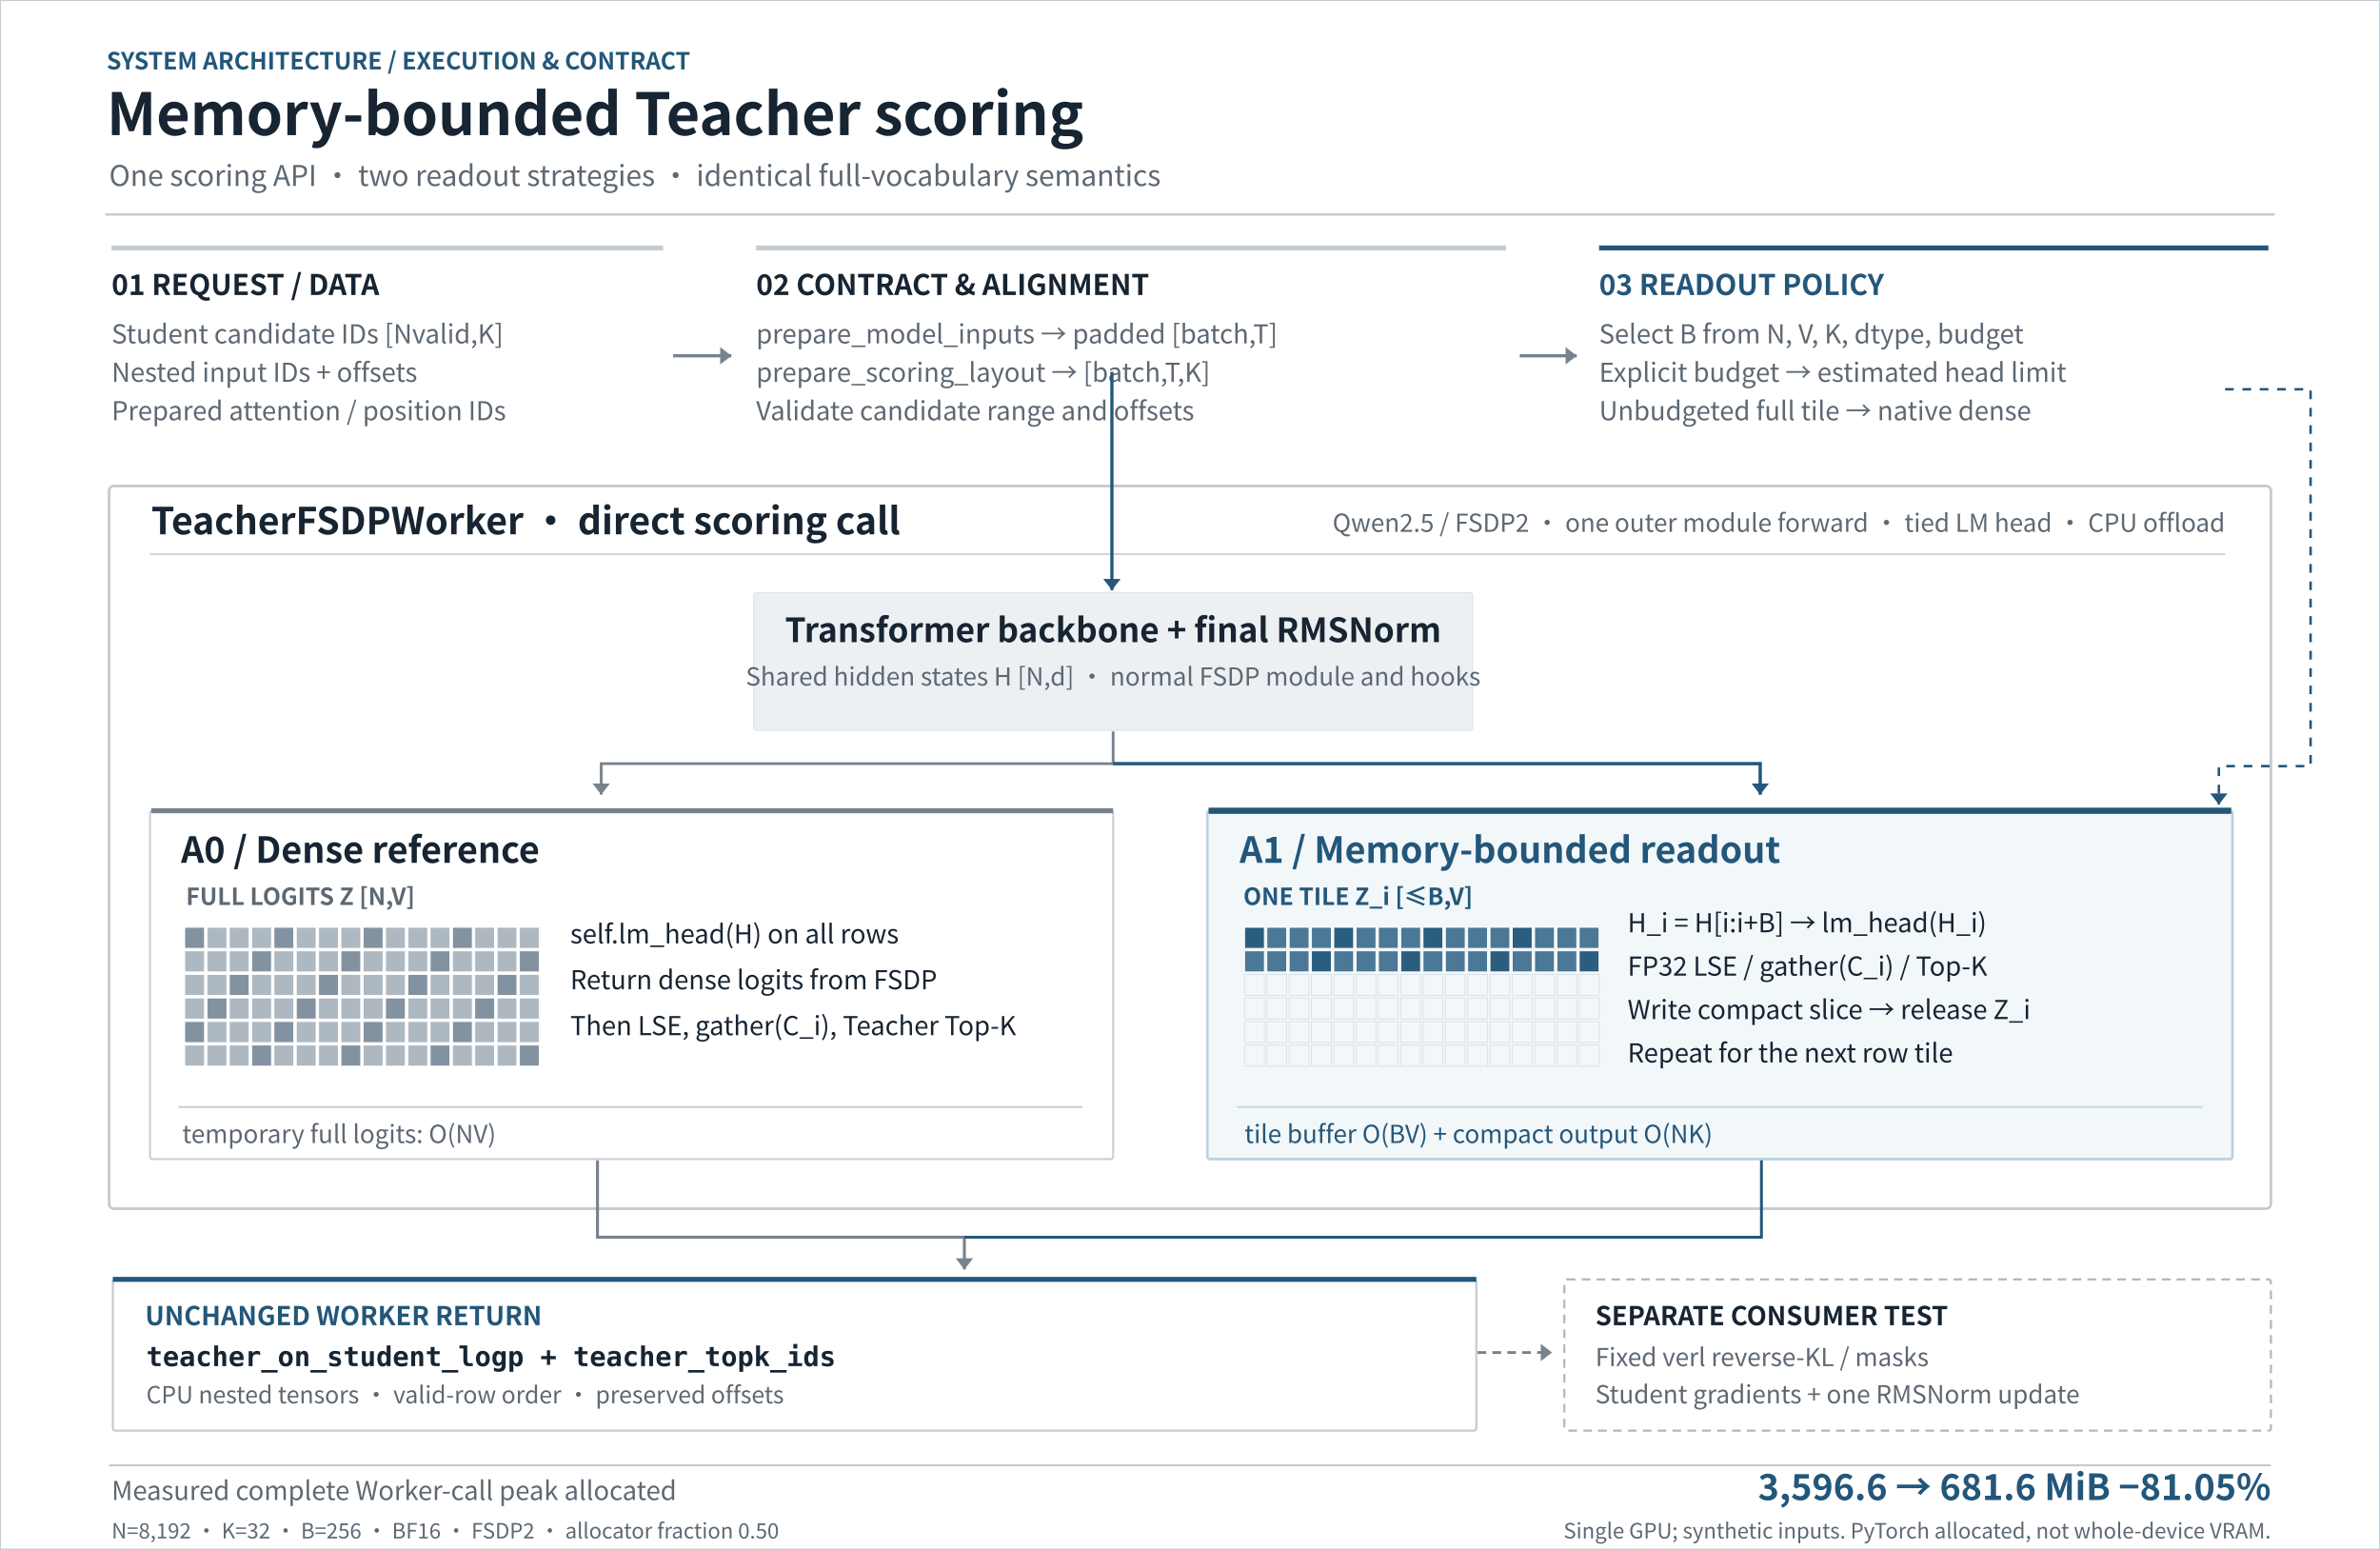
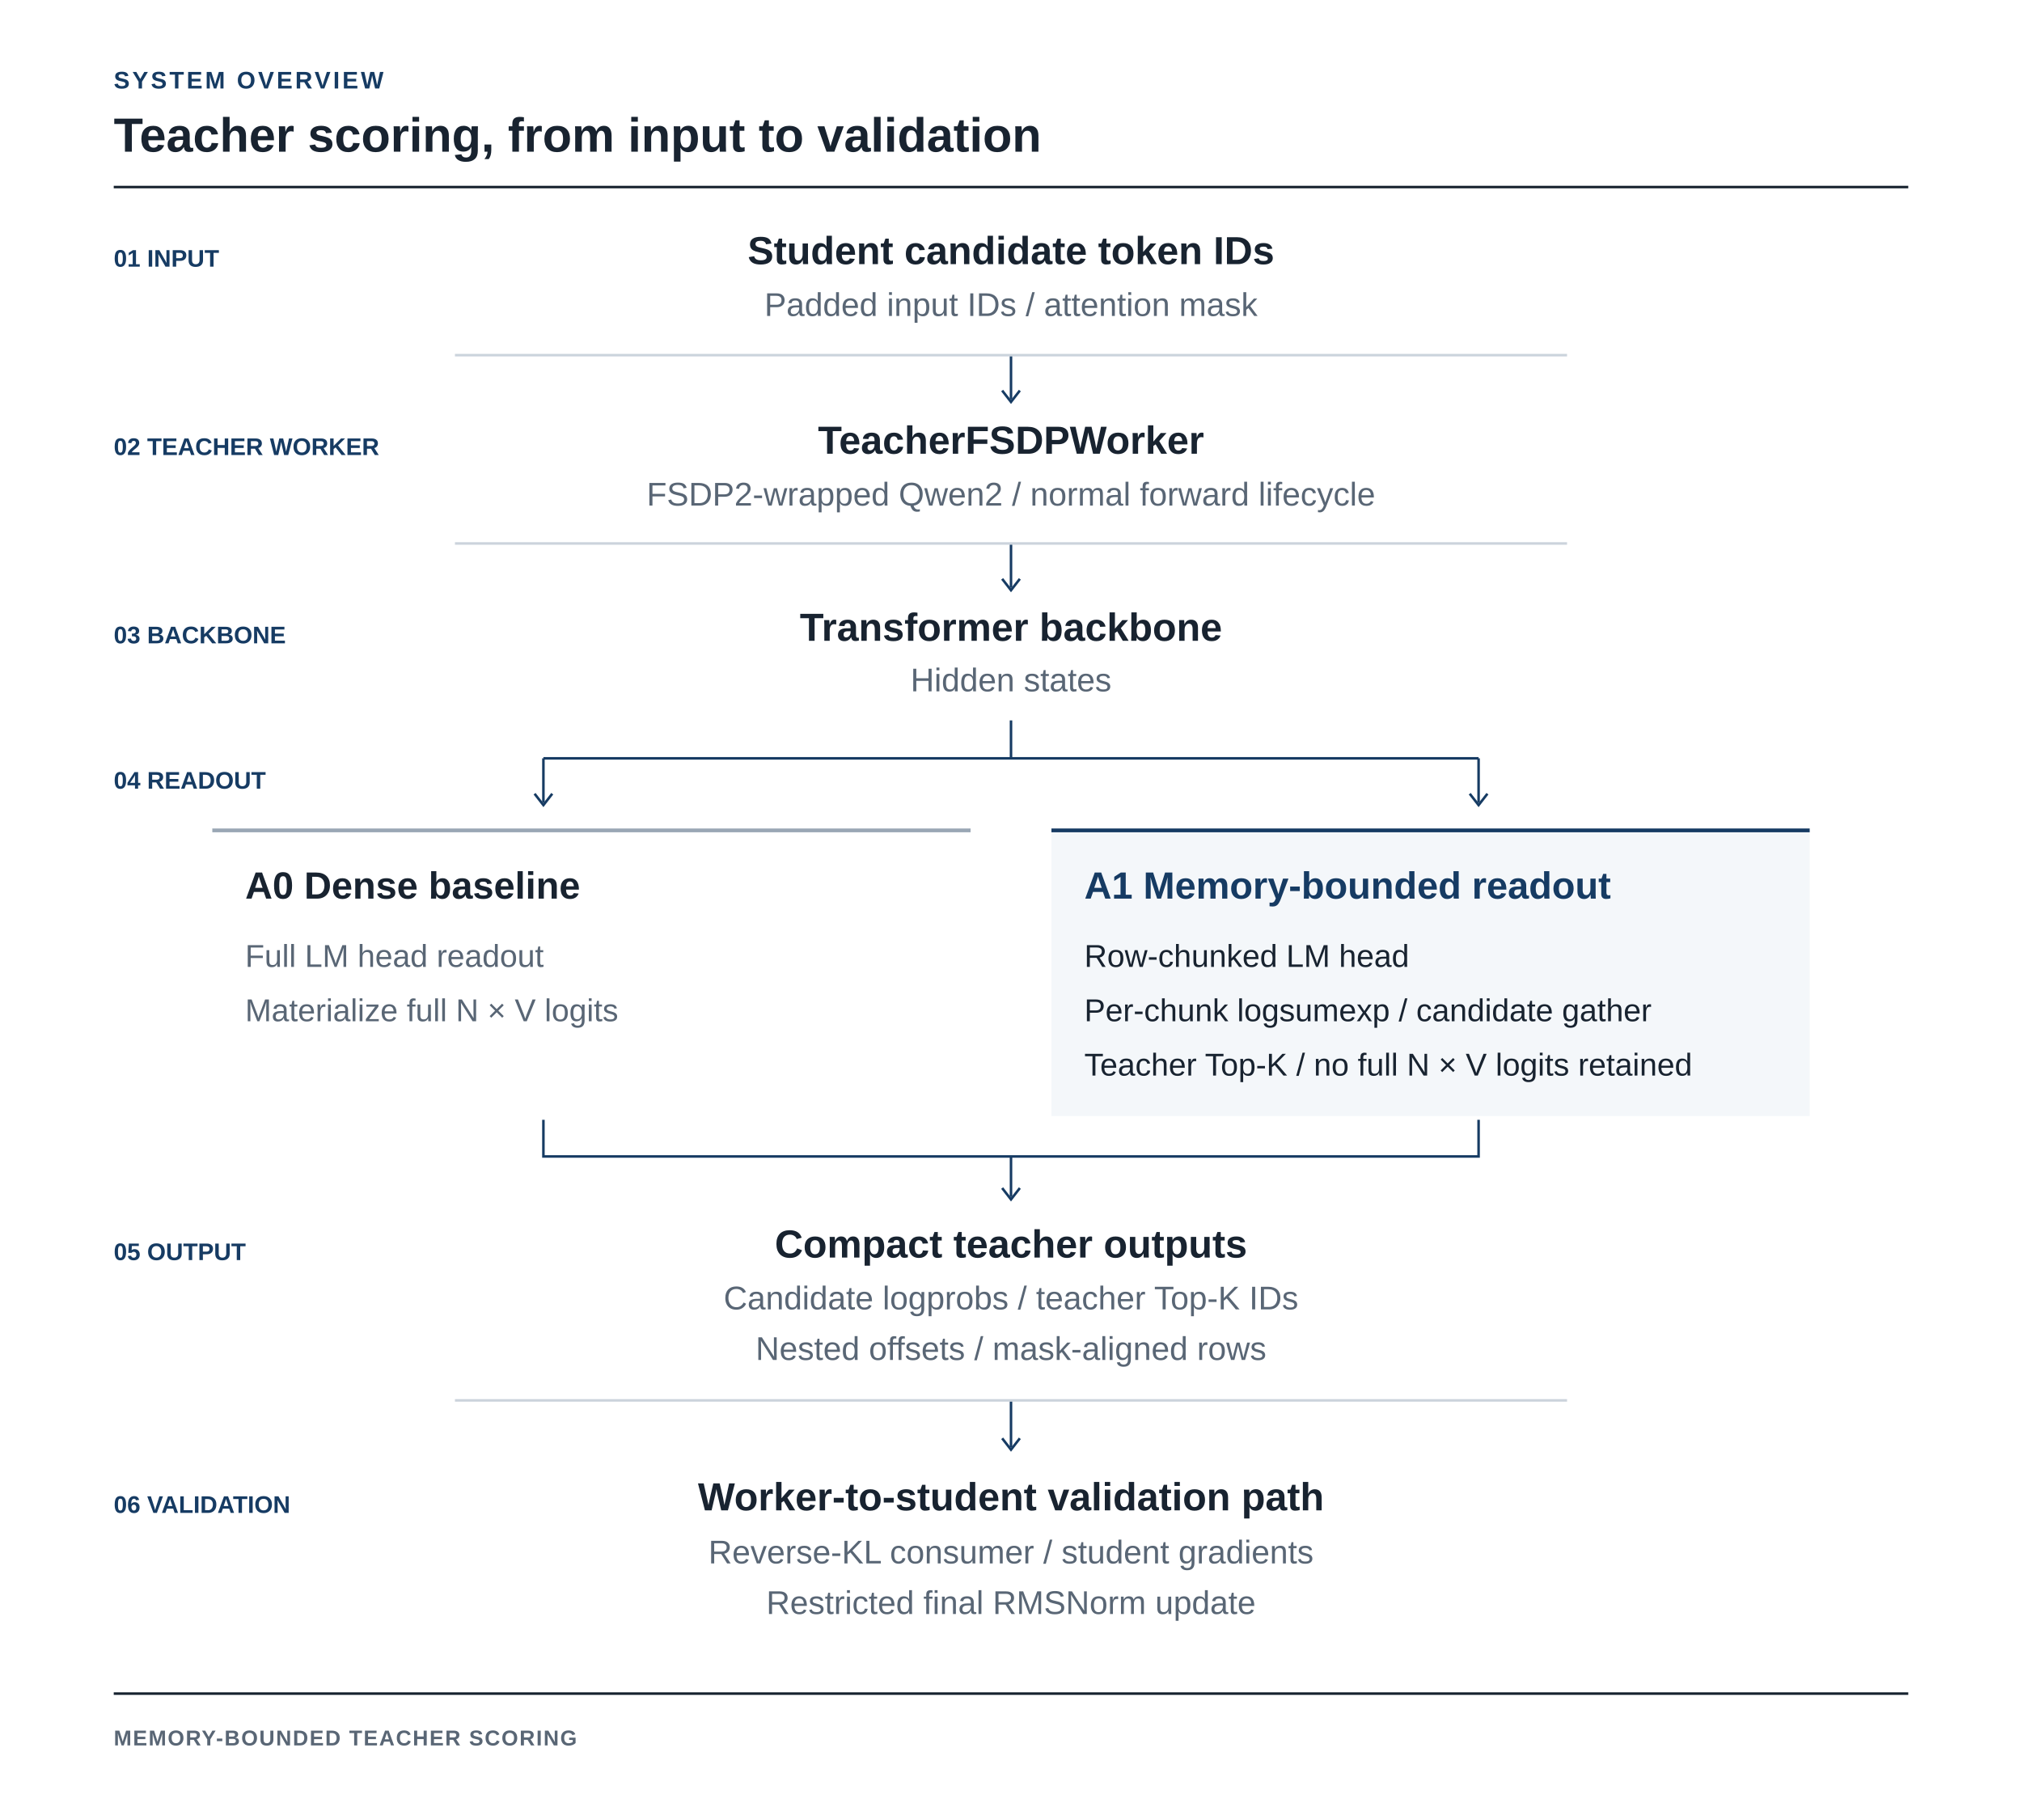
- <svg xmlns="http://www.w3.org/2000/svg" width="1920" height="1250" viewBox="0 0 1920 1250" role="img" aria-label="Memory-bounded Teacher scoring">
-   <rect x="0" y="0" width="1920" height="1250" fill="#ffffff" stroke="#c4cbd1" stroke-width="1.6" rx="0" />
-   <text x="86" y="56" fill="#23577a" font-family="Noto Sans CJK SC, Noto Sans, Arial, sans-serif" font-size="19" font-weight="600" text-anchor="start">SYSTEM ARCHITECTURE / EXECUTION &amp; CONTRACT</text>
-   <text x="86" y="109" fill="#172432" font-family="Noto Sans CJK SC, Noto Sans, Arial, sans-serif" font-size="47" font-weight="600" text-anchor="start">Memory-bounded Teacher scoring</text>
-   <text x="88" y="150" fill="#5d6873" font-family="Noto Sans CJK SC, Noto Sans, Arial, sans-serif" font-size="23" font-weight="400" text-anchor="start">One scoring API · two readout strategies · identical full-vocabulary semantics</text>
-   <line x1="85" y1="173" x2="1835" y2="173" stroke="#c4cbd1" stroke-width="1.9" />
-   <line x1="90" y1="200" x2="535" y2="200" stroke="#c4cbd1" stroke-width="4" />
-   <text x="90" y="238" fill="#172432" font-family="Noto Sans CJK SC, Noto Sans, Arial, sans-serif" font-size="23" font-weight="600" text-anchor="start">01  REQUEST / DATA</text>
-   <text x="90" y="277" fill="#5d6873" font-family="Noto Sans CJK SC, Noto Sans, Arial, sans-serif" font-size="21" font-weight="400" text-anchor="start">Student candidate IDs [Nvalid,K]</text>
-   <text x="90" y="308" fill="#5d6873" font-family="Noto Sans CJK SC, Noto Sans, Arial, sans-serif" font-size="21" font-weight="400" text-anchor="start">Nested input IDs + offsets</text>
-   <text x="90" y="339" fill="#5d6873" font-family="Noto Sans CJK SC, Noto Sans, Arial, sans-serif" font-size="21" font-weight="400" text-anchor="start">Prepared attention / position IDs</text>
-   <line x1="610" y1="200" x2="1215" y2="200" stroke="#c4cbd1" stroke-width="4" />
-   <text x="610" y="238" fill="#172432" font-family="Noto Sans CJK SC, Noto Sans, Arial, sans-serif" font-size="23" font-weight="600" text-anchor="start">02  CONTRACT &amp; ALIGNMENT</text>
-   <text x="610" y="277" fill="#5d6873" font-family="Noto Sans CJK SC, Noto Sans, Arial, sans-serif" font-size="21" font-weight="400" text-anchor="start">prepare_model_inputs → padded [batch,T]</text>
-   <text x="610" y="308" fill="#5d6873" font-family="Noto Sans CJK SC, Noto Sans, Arial, sans-serif" font-size="21" font-weight="400" text-anchor="start">prepare_scoring_layout → [batch,T,K]</text>
-   <text x="610" y="339" fill="#5d6873" font-family="Noto Sans CJK SC, Noto Sans, Arial, sans-serif" font-size="21" font-weight="400" text-anchor="start">Validate candidate range and offsets</text>
-   <line x1="1290" y1="200" x2="1830" y2="200" stroke="#23577a" stroke-width="4" />
-   <text x="1290" y="238" fill="#23577a" font-family="Noto Sans CJK SC, Noto Sans, Arial, sans-serif" font-size="23" font-weight="600" text-anchor="start">03  READOUT POLICY</text>
-   <text x="1290" y="277" fill="#5d6873" font-family="Noto Sans CJK SC, Noto Sans, Arial, sans-serif" font-size="21" font-weight="400" text-anchor="start">Select B from N, V, K, dtype, budget</text>
-   <text x="1290" y="308" fill="#5d6873" font-family="Noto Sans CJK SC, Noto Sans, Arial, sans-serif" font-size="21" font-weight="400" text-anchor="start">Explicit budget → estimated head limit</text>
-   <text x="1290" y="339" fill="#5d6873" font-family="Noto Sans CJK SC, Noto Sans, Arial, sans-serif" font-size="21" font-weight="400" text-anchor="start">Unbudgeted full tile → native dense</text>
-   <polyline points="543,287 590,287" fill="none" stroke="#77828d" stroke-width="2.6" />
-   <polygon points="590,287 581,280 581,294" fill="#77828d" />
-   <polyline points="1226,287 1272,287" fill="none" stroke="#77828d" stroke-width="2.6" />
-   <polygon points="1272,287 1263,280 1263,294" fill="#77828d" />
-   <rect x="88" y="392" width="1744" height="583" fill="#ffffff" stroke="#c4cbd1" stroke-width="2.2" rx="4" />
-   <text x="122" y="431" fill="#172432" font-family="Noto Sans CJK SC, Noto Sans, Arial, sans-serif" font-size="30" font-weight="600" text-anchor="start">TeacherFSDPWorker · direct scoring call</text>
-   <text x="1795" y="429" fill="#5d6873" font-family="Noto Sans CJK SC, Noto Sans, Arial, sans-serif" font-size="20" font-weight="400" text-anchor="end">Qwen2.5 / FSDP2 · one outer module forward · tied LM head · CPU offload</text>
-   <line x1="121" y1="447" x2="1795" y2="447" stroke="#c4cbd1" stroke-width="1.3" />
-   <polyline points="897,300 897,476" fill="none" stroke="#23577a" stroke-width="2.6" />
-   <polygon points="897,476 890,467 904,467" fill="#23577a" />
-   <rect x="608" y="478" width="580" height="111" fill="#ecf0f3" stroke="#e0e5e9" stroke-width="1" rx="2" />
-   <text x="898" y="518" fill="#172432" font-family="Noto Sans CJK SC, Noto Sans, Arial, sans-serif" font-size="27" font-weight="600" text-anchor="middle">Transformer backbone + final RMSNorm</text>
-   <text x="898" y="553" fill="#5d6873" font-family="Noto Sans CJK SC, Noto Sans, Arial, sans-serif" font-size="20" font-weight="400" text-anchor="middle">Shared hidden states H [N,d] · normal FSDP module and hooks</text>
-   <polyline points="898,590 898,616 485,616 485,641" fill="none" stroke="#77828d" stroke-width="2.2" />
-   <polygon points="485,641 478,632 492,632" fill="#77828d" />
-   <polyline points="898,616 1420,616 1420,641" fill="none" stroke="#23577a" stroke-width="2.7" />
-   <polygon points="1420,641 1413,632 1427,632" fill="#23577a" />
-   <polyline points="1795,314 1864,314 1864,618 1790,618 1790,649" fill="none" stroke="#23577a" stroke-width="2" stroke-dasharray="7 7" />
-   <polygon points="1790,649 1783,640 1797,640" fill="#23577a" />
-   <rect x="121" y="654" width="777" height="281" fill="#ffffff" stroke="#c9d0d6" stroke-width="1.7" rx="2" />
-   <rect x="974" y="654" width="827" height="281" fill="#f2f7fa" stroke="#bed1de" stroke-width="2.1" rx="2" />
-   <line x1="122" y1="654" x2="898" y2="654" stroke="#77828d" stroke-width="4" />
-   <line x1="975" y1="654" x2="1800" y2="654" stroke="#23577a" stroke-width="5" />
-   <text x="146" y="696" fill="#172432" font-family="Noto Sans CJK SC, Noto Sans, Arial, sans-serif" font-size="29" font-weight="600" text-anchor="start">A0 / Dense reference</text>
-   <text x="1000" y="696" fill="#23577a" font-family="Noto Sans CJK SC, Noto Sans, Arial, sans-serif" font-size="29" font-weight="600" text-anchor="start">A1 / Memory-bounded readout</text>
-   <text x="150" y="730" fill="#5d6873" font-family="Noto Sans CJK SC, Noto Sans, Arial, sans-serif" font-size="19" font-weight="600" text-anchor="start">FULL LOGITS Z [N,V]</text>
-   <text x="1003" y="730" fill="#23577a" font-family="Noto Sans CJK SC, Noto Sans, Arial, sans-serif" font-size="19" font-weight="600" text-anchor="start">ONE TILE Z_i [≤B,V]</text>
-   <rect x="149" y="748" width="16" height="17" fill="#8392a0" stroke="#ffffff" stroke-width="0.7" rx="0" />
-   <rect x="167" y="748" width="16" height="17" fill="#aeb8c1" stroke="#ffffff" stroke-width="0.7" rx="0" />
-   <rect x="185" y="748" width="16" height="17" fill="#aeb8c1" stroke="#ffffff" stroke-width="0.7" rx="0" />
-   <rect x="203" y="748" width="16" height="17" fill="#aeb8c1" stroke="#ffffff" stroke-width="0.7" rx="0" />
-   <rect x="221" y="748" width="16" height="17" fill="#8392a0" stroke="#ffffff" stroke-width="0.7" rx="0" />
-   <rect x="239" y="748" width="16" height="17" fill="#aeb8c1" stroke="#ffffff" stroke-width="0.7" rx="0" />
-   <rect x="257" y="748" width="16" height="17" fill="#aeb8c1" stroke="#ffffff" stroke-width="0.7" rx="0" />
-   <rect x="275" y="748" width="16" height="17" fill="#aeb8c1" stroke="#ffffff" stroke-width="0.7" rx="0" />
-   <rect x="293" y="748" width="16" height="17" fill="#8392a0" stroke="#ffffff" stroke-width="0.7" rx="0" />
-   <rect x="311" y="748" width="16" height="17" fill="#aeb8c1" stroke="#ffffff" stroke-width="0.7" rx="0" />
-   <rect x="329" y="748" width="16" height="17" fill="#aeb8c1" stroke="#ffffff" stroke-width="0.7" rx="0" />
-   <rect x="347" y="748" width="16" height="17" fill="#aeb8c1" stroke="#ffffff" stroke-width="0.7" rx="0" />
-   <rect x="365" y="748" width="16" height="17" fill="#8392a0" stroke="#ffffff" stroke-width="0.7" rx="0" />
-   <rect x="383" y="748" width="16" height="17" fill="#aeb8c1" stroke="#ffffff" stroke-width="0.7" rx="0" />
-   <rect x="401" y="748" width="16" height="17" fill="#aeb8c1" stroke="#ffffff" stroke-width="0.7" rx="0" />
-   <rect x="419" y="748" width="16" height="17" fill="#aeb8c1" stroke="#ffffff" stroke-width="0.7" rx="0" />
-   <rect x="149" y="767" width="16" height="17" fill="#aeb8c1" stroke="#ffffff" stroke-width="0.7" rx="0" />
-   <rect x="167" y="767" width="16" height="17" fill="#aeb8c1" stroke="#ffffff" stroke-width="0.7" rx="0" />
-   <rect x="185" y="767" width="16" height="17" fill="#aeb8c1" stroke="#ffffff" stroke-width="0.7" rx="0" />
-   <rect x="203" y="767" width="16" height="17" fill="#8392a0" stroke="#ffffff" stroke-width="0.7" rx="0" />
-   <rect x="221" y="767" width="16" height="17" fill="#aeb8c1" stroke="#ffffff" stroke-width="0.7" rx="0" />
-   <rect x="239" y="767" width="16" height="17" fill="#aeb8c1" stroke="#ffffff" stroke-width="0.7" rx="0" />
-   <rect x="257" y="767" width="16" height="17" fill="#aeb8c1" stroke="#ffffff" stroke-width="0.7" rx="0" />
-   <rect x="275" y="767" width="16" height="17" fill="#8392a0" stroke="#ffffff" stroke-width="0.7" rx="0" />
-   <rect x="293" y="767" width="16" height="17" fill="#aeb8c1" stroke="#ffffff" stroke-width="0.7" rx="0" />
-   <rect x="311" y="767" width="16" height="17" fill="#aeb8c1" stroke="#ffffff" stroke-width="0.7" rx="0" />
-   <rect x="329" y="767" width="16" height="17" fill="#aeb8c1" stroke="#ffffff" stroke-width="0.7" rx="0" />
-   <rect x="347" y="767" width="16" height="17" fill="#8392a0" stroke="#ffffff" stroke-width="0.7" rx="0" />
-   <rect x="365" y="767" width="16" height="17" fill="#aeb8c1" stroke="#ffffff" stroke-width="0.7" rx="0" />
-   <rect x="383" y="767" width="16" height="17" fill="#aeb8c1" stroke="#ffffff" stroke-width="0.7" rx="0" />
-   <rect x="401" y="767" width="16" height="17" fill="#aeb8c1" stroke="#ffffff" stroke-width="0.7" rx="0" />
-   <rect x="419" y="767" width="16" height="17" fill="#8392a0" stroke="#ffffff" stroke-width="0.7" rx="0" />
-   <rect x="149" y="786" width="16" height="17" fill="#aeb8c1" stroke="#ffffff" stroke-width="0.7" rx="0" />
-   <rect x="167" y="786" width="16" height="17" fill="#aeb8c1" stroke="#ffffff" stroke-width="0.7" rx="0" />
-   <rect x="185" y="786" width="16" height="17" fill="#8392a0" stroke="#ffffff" stroke-width="0.7" rx="0" />
-   <rect x="203" y="786" width="16" height="17" fill="#aeb8c1" stroke="#ffffff" stroke-width="0.7" rx="0" />
-   <rect x="221" y="786" width="16" height="17" fill="#aeb8c1" stroke="#ffffff" stroke-width="0.7" rx="0" />
-   <rect x="239" y="786" width="16" height="17" fill="#aeb8c1" stroke="#ffffff" stroke-width="0.7" rx="0" />
-   <rect x="257" y="786" width="16" height="17" fill="#8392a0" stroke="#ffffff" stroke-width="0.7" rx="0" />
-   <rect x="275" y="786" width="16" height="17" fill="#aeb8c1" stroke="#ffffff" stroke-width="0.7" rx="0" />
-   <rect x="293" y="786" width="16" height="17" fill="#aeb8c1" stroke="#ffffff" stroke-width="0.7" rx="0" />
-   <rect x="311" y="786" width="16" height="17" fill="#aeb8c1" stroke="#ffffff" stroke-width="0.7" rx="0" />
-   <rect x="329" y="786" width="16" height="17" fill="#8392a0" stroke="#ffffff" stroke-width="0.7" rx="0" />
-   <rect x="347" y="786" width="16" height="17" fill="#aeb8c1" stroke="#ffffff" stroke-width="0.7" rx="0" />
-   <rect x="365" y="786" width="16" height="17" fill="#aeb8c1" stroke="#ffffff" stroke-width="0.7" rx="0" />
-   <rect x="383" y="786" width="16" height="17" fill="#aeb8c1" stroke="#ffffff" stroke-width="0.7" rx="0" />
-   <rect x="401" y="786" width="16" height="17" fill="#8392a0" stroke="#ffffff" stroke-width="0.7" rx="0" />
-   <rect x="419" y="786" width="16" height="17" fill="#aeb8c1" stroke="#ffffff" stroke-width="0.7" rx="0" />
-   <rect x="149" y="805" width="16" height="17" fill="#aeb8c1" stroke="#ffffff" stroke-width="0.7" rx="0" />
-   <rect x="167" y="805" width="16" height="17" fill="#8392a0" stroke="#ffffff" stroke-width="0.7" rx="0" />
-   <rect x="185" y="805" width="16" height="17" fill="#aeb8c1" stroke="#ffffff" stroke-width="0.7" rx="0" />
-   <rect x="203" y="805" width="16" height="17" fill="#aeb8c1" stroke="#ffffff" stroke-width="0.7" rx="0" />
-   <rect x="221" y="805" width="16" height="17" fill="#aeb8c1" stroke="#ffffff" stroke-width="0.7" rx="0" />
-   <rect x="239" y="805" width="16" height="17" fill="#8392a0" stroke="#ffffff" stroke-width="0.7" rx="0" />
-   <rect x="257" y="805" width="16" height="17" fill="#aeb8c1" stroke="#ffffff" stroke-width="0.7" rx="0" />
-   <rect x="275" y="805" width="16" height="17" fill="#aeb8c1" stroke="#ffffff" stroke-width="0.7" rx="0" />
-   <rect x="293" y="805" width="16" height="17" fill="#aeb8c1" stroke="#ffffff" stroke-width="0.7" rx="0" />
-   <rect x="311" y="805" width="16" height="17" fill="#8392a0" stroke="#ffffff" stroke-width="0.7" rx="0" />
-   <rect x="329" y="805" width="16" height="17" fill="#aeb8c1" stroke="#ffffff" stroke-width="0.7" rx="0" />
-   <rect x="347" y="805" width="16" height="17" fill="#aeb8c1" stroke="#ffffff" stroke-width="0.7" rx="0" />
-   <rect x="365" y="805" width="16" height="17" fill="#aeb8c1" stroke="#ffffff" stroke-width="0.7" rx="0" />
-   <rect x="383" y="805" width="16" height="17" fill="#8392a0" stroke="#ffffff" stroke-width="0.7" rx="0" />
-   <rect x="401" y="805" width="16" height="17" fill="#aeb8c1" stroke="#ffffff" stroke-width="0.7" rx="0" />
-   <rect x="419" y="805" width="16" height="17" fill="#aeb8c1" stroke="#ffffff" stroke-width="0.7" rx="0" />
-   <rect x="149" y="824" width="16" height="17" fill="#8392a0" stroke="#ffffff" stroke-width="0.7" rx="0" />
-   <rect x="167" y="824" width="16" height="17" fill="#aeb8c1" stroke="#ffffff" stroke-width="0.7" rx="0" />
-   <rect x="185" y="824" width="16" height="17" fill="#aeb8c1" stroke="#ffffff" stroke-width="0.7" rx="0" />
-   <rect x="203" y="824" width="16" height="17" fill="#aeb8c1" stroke="#ffffff" stroke-width="0.7" rx="0" />
-   <rect x="221" y="824" width="16" height="17" fill="#8392a0" stroke="#ffffff" stroke-width="0.7" rx="0" />
-   <rect x="239" y="824" width="16" height="17" fill="#aeb8c1" stroke="#ffffff" stroke-width="0.7" rx="0" />
-   <rect x="257" y="824" width="16" height="17" fill="#aeb8c1" stroke="#ffffff" stroke-width="0.7" rx="0" />
-   <rect x="275" y="824" width="16" height="17" fill="#aeb8c1" stroke="#ffffff" stroke-width="0.7" rx="0" />
-   <rect x="293" y="824" width="16" height="17" fill="#8392a0" stroke="#ffffff" stroke-width="0.7" rx="0" />
-   <rect x="311" y="824" width="16" height="17" fill="#aeb8c1" stroke="#ffffff" stroke-width="0.7" rx="0" />
-   <rect x="329" y="824" width="16" height="17" fill="#aeb8c1" stroke="#ffffff" stroke-width="0.7" rx="0" />
-   <rect x="347" y="824" width="16" height="17" fill="#aeb8c1" stroke="#ffffff" stroke-width="0.7" rx="0" />
-   <rect x="365" y="824" width="16" height="17" fill="#8392a0" stroke="#ffffff" stroke-width="0.7" rx="0" />
-   <rect x="383" y="824" width="16" height="17" fill="#aeb8c1" stroke="#ffffff" stroke-width="0.7" rx="0" />
-   <rect x="401" y="824" width="16" height="17" fill="#aeb8c1" stroke="#ffffff" stroke-width="0.7" rx="0" />
-   <rect x="419" y="824" width="16" height="17" fill="#aeb8c1" stroke="#ffffff" stroke-width="0.7" rx="0" />
-   <rect x="149" y="843" width="16" height="17" fill="#aeb8c1" stroke="#ffffff" stroke-width="0.7" rx="0" />
-   <rect x="167" y="843" width="16" height="17" fill="#aeb8c1" stroke="#ffffff" stroke-width="0.7" rx="0" />
-   <rect x="185" y="843" width="16" height="17" fill="#aeb8c1" stroke="#ffffff" stroke-width="0.7" rx="0" />
-   <rect x="203" y="843" width="16" height="17" fill="#8392a0" stroke="#ffffff" stroke-width="0.7" rx="0" />
-   <rect x="221" y="843" width="16" height="17" fill="#aeb8c1" stroke="#ffffff" stroke-width="0.7" rx="0" />
-   <rect x="239" y="843" width="16" height="17" fill="#aeb8c1" stroke="#ffffff" stroke-width="0.7" rx="0" />
-   <rect x="257" y="843" width="16" height="17" fill="#aeb8c1" stroke="#ffffff" stroke-width="0.7" rx="0" />
-   <rect x="275" y="843" width="16" height="17" fill="#8392a0" stroke="#ffffff" stroke-width="0.7" rx="0" />
-   <rect x="293" y="843" width="16" height="17" fill="#aeb8c1" stroke="#ffffff" stroke-width="0.7" rx="0" />
-   <rect x="311" y="843" width="16" height="17" fill="#aeb8c1" stroke="#ffffff" stroke-width="0.7" rx="0" />
-   <rect x="329" y="843" width="16" height="17" fill="#aeb8c1" stroke="#ffffff" stroke-width="0.7" rx="0" />
-   <rect x="347" y="843" width="16" height="17" fill="#8392a0" stroke="#ffffff" stroke-width="0.7" rx="0" />
-   <rect x="365" y="843" width="16" height="17" fill="#aeb8c1" stroke="#ffffff" stroke-width="0.7" rx="0" />
-   <rect x="383" y="843" width="16" height="17" fill="#aeb8c1" stroke="#ffffff" stroke-width="0.7" rx="0" />
-   <rect x="401" y="843" width="16" height="17" fill="#aeb8c1" stroke="#ffffff" stroke-width="0.7" rx="0" />
-   <rect x="419" y="843" width="16" height="17" fill="#8392a0" stroke="#ffffff" stroke-width="0.7" rx="0" />
-   <rect x="1004" y="748" width="16" height="17" fill="#2a5e80" stroke="#ffffff" stroke-width="0.7" rx="0" />
-   <rect x="1022" y="748" width="16" height="17" fill="#4a7896" stroke="#ffffff" stroke-width="0.7" rx="0" />
-   <rect x="1040" y="748" width="16" height="17" fill="#4a7896" stroke="#ffffff" stroke-width="0.7" rx="0" />
-   <rect x="1058" y="748" width="16" height="17" fill="#4a7896" stroke="#ffffff" stroke-width="0.7" rx="0" />
-   <rect x="1076" y="748" width="16" height="17" fill="#2a5e80" stroke="#ffffff" stroke-width="0.7" rx="0" />
-   <rect x="1094" y="748" width="16" height="17" fill="#4a7896" stroke="#ffffff" stroke-width="0.7" rx="0" />
-   <rect x="1112" y="748" width="16" height="17" fill="#4a7896" stroke="#ffffff" stroke-width="0.7" rx="0" />
-   <rect x="1130" y="748" width="16" height="17" fill="#4a7896" stroke="#ffffff" stroke-width="0.7" rx="0" />
-   <rect x="1148" y="748" width="16" height="17" fill="#2a5e80" stroke="#ffffff" stroke-width="0.7" rx="0" />
-   <rect x="1166" y="748" width="16" height="17" fill="#4a7896" stroke="#ffffff" stroke-width="0.7" rx="0" />
-   <rect x="1184" y="748" width="16" height="17" fill="#4a7896" stroke="#ffffff" stroke-width="0.7" rx="0" />
-   <rect x="1202" y="748" width="16" height="17" fill="#4a7896" stroke="#ffffff" stroke-width="0.7" rx="0" />
-   <rect x="1220" y="748" width="16" height="17" fill="#2a5e80" stroke="#ffffff" stroke-width="0.7" rx="0" />
-   <rect x="1238" y="748" width="16" height="17" fill="#4a7896" stroke="#ffffff" stroke-width="0.7" rx="0" />
-   <rect x="1256" y="748" width="16" height="17" fill="#4a7896" stroke="#ffffff" stroke-width="0.7" rx="0" />
-   <rect x="1274" y="748" width="16" height="17" fill="#4a7896" stroke="#ffffff" stroke-width="0.7" rx="0" />
-   <rect x="1004" y="767" width="16" height="17" fill="#4a7896" stroke="#ffffff" stroke-width="0.7" rx="0" />
-   <rect x="1022" y="767" width="16" height="17" fill="#4a7896" stroke="#ffffff" stroke-width="0.7" rx="0" />
-   <rect x="1040" y="767" width="16" height="17" fill="#4a7896" stroke="#ffffff" stroke-width="0.7" rx="0" />
-   <rect x="1058" y="767" width="16" height="17" fill="#2a5e80" stroke="#ffffff" stroke-width="0.7" rx="0" />
-   <rect x="1076" y="767" width="16" height="17" fill="#4a7896" stroke="#ffffff" stroke-width="0.7" rx="0" />
-   <rect x="1094" y="767" width="16" height="17" fill="#4a7896" stroke="#ffffff" stroke-width="0.7" rx="0" />
-   <rect x="1112" y="767" width="16" height="17" fill="#4a7896" stroke="#ffffff" stroke-width="0.7" rx="0" />
-   <rect x="1130" y="767" width="16" height="17" fill="#2a5e80" stroke="#ffffff" stroke-width="0.7" rx="0" />
-   <rect x="1148" y="767" width="16" height="17" fill="#4a7896" stroke="#ffffff" stroke-width="0.7" rx="0" />
-   <rect x="1166" y="767" width="16" height="17" fill="#4a7896" stroke="#ffffff" stroke-width="0.7" rx="0" />
-   <rect x="1184" y="767" width="16" height="17" fill="#4a7896" stroke="#ffffff" stroke-width="0.7" rx="0" />
-   <rect x="1202" y="767" width="16" height="17" fill="#2a5e80" stroke="#ffffff" stroke-width="0.7" rx="0" />
-   <rect x="1220" y="767" width="16" height="17" fill="#4a7896" stroke="#ffffff" stroke-width="0.7" rx="0" />
-   <rect x="1238" y="767" width="16" height="17" fill="#4a7896" stroke="#ffffff" stroke-width="0.7" rx="0" />
-   <rect x="1256" y="767" width="16" height="17" fill="#4a7896" stroke="#ffffff" stroke-width="0.7" rx="0" />
-   <rect x="1274" y="767" width="16" height="17" fill="#2a5e80" stroke="#ffffff" stroke-width="0.7" rx="0" />
-   <rect x="1004" y="786" width="16" height="17" fill="#f4f7fa" stroke="#d8e0e5" stroke-width="0.7" rx="0" />
-   <rect x="1022" y="786" width="16" height="17" fill="#f4f7fa" stroke="#d8e0e5" stroke-width="0.7" rx="0" />
-   <rect x="1040" y="786" width="16" height="17" fill="#f4f7fa" stroke="#d8e0e5" stroke-width="0.7" rx="0" />
-   <rect x="1058" y="786" width="16" height="17" fill="#f4f7fa" stroke="#d8e0e5" stroke-width="0.7" rx="0" />
-   <rect x="1076" y="786" width="16" height="17" fill="#f4f7fa" stroke="#d8e0e5" stroke-width="0.7" rx="0" />
-   <rect x="1094" y="786" width="16" height="17" fill="#f4f7fa" stroke="#d8e0e5" stroke-width="0.7" rx="0" />
-   <rect x="1112" y="786" width="16" height="17" fill="#f4f7fa" stroke="#d8e0e5" stroke-width="0.7" rx="0" />
-   <rect x="1130" y="786" width="16" height="17" fill="#f4f7fa" stroke="#d8e0e5" stroke-width="0.7" rx="0" />
-   <rect x="1148" y="786" width="16" height="17" fill="#f4f7fa" stroke="#d8e0e5" stroke-width="0.7" rx="0" />
-   <rect x="1166" y="786" width="16" height="17" fill="#f4f7fa" stroke="#d8e0e5" stroke-width="0.7" rx="0" />
-   <rect x="1184" y="786" width="16" height="17" fill="#f4f7fa" stroke="#d8e0e5" stroke-width="0.7" rx="0" />
-   <rect x="1202" y="786" width="16" height="17" fill="#f4f7fa" stroke="#d8e0e5" stroke-width="0.7" rx="0" />
-   <rect x="1220" y="786" width="16" height="17" fill="#f4f7fa" stroke="#d8e0e5" stroke-width="0.7" rx="0" />
-   <rect x="1238" y="786" width="16" height="17" fill="#f4f7fa" stroke="#d8e0e5" stroke-width="0.7" rx="0" />
-   <rect x="1256" y="786" width="16" height="17" fill="#f4f7fa" stroke="#d8e0e5" stroke-width="0.7" rx="0" />
-   <rect x="1274" y="786" width="16" height="17" fill="#f4f7fa" stroke="#d8e0e5" stroke-width="0.7" rx="0" />
-   <rect x="1004" y="805" width="16" height="17" fill="#f4f7fa" stroke="#d8e0e5" stroke-width="0.7" rx="0" />
-   <rect x="1022" y="805" width="16" height="17" fill="#f4f7fa" stroke="#d8e0e5" stroke-width="0.7" rx="0" />
-   <rect x="1040" y="805" width="16" height="17" fill="#f4f7fa" stroke="#d8e0e5" stroke-width="0.7" rx="0" />
-   <rect x="1058" y="805" width="16" height="17" fill="#f4f7fa" stroke="#d8e0e5" stroke-width="0.7" rx="0" />
-   <rect x="1076" y="805" width="16" height="17" fill="#f4f7fa" stroke="#d8e0e5" stroke-width="0.7" rx="0" />
-   <rect x="1094" y="805" width="16" height="17" fill="#f4f7fa" stroke="#d8e0e5" stroke-width="0.7" rx="0" />
-   <rect x="1112" y="805" width="16" height="17" fill="#f4f7fa" stroke="#d8e0e5" stroke-width="0.7" rx="0" />
-   <rect x="1130" y="805" width="16" height="17" fill="#f4f7fa" stroke="#d8e0e5" stroke-width="0.7" rx="0" />
-   <rect x="1148" y="805" width="16" height="17" fill="#f4f7fa" stroke="#d8e0e5" stroke-width="0.7" rx="0" />
-   <rect x="1166" y="805" width="16" height="17" fill="#f4f7fa" stroke="#d8e0e5" stroke-width="0.7" rx="0" />
-   <rect x="1184" y="805" width="16" height="17" fill="#f4f7fa" stroke="#d8e0e5" stroke-width="0.7" rx="0" />
-   <rect x="1202" y="805" width="16" height="17" fill="#f4f7fa" stroke="#d8e0e5" stroke-width="0.7" rx="0" />
-   <rect x="1220" y="805" width="16" height="17" fill="#f4f7fa" stroke="#d8e0e5" stroke-width="0.7" rx="0" />
-   <rect x="1238" y="805" width="16" height="17" fill="#f4f7fa" stroke="#d8e0e5" stroke-width="0.7" rx="0" />
-   <rect x="1256" y="805" width="16" height="17" fill="#f4f7fa" stroke="#d8e0e5" stroke-width="0.7" rx="0" />
-   <rect x="1274" y="805" width="16" height="17" fill="#f4f7fa" stroke="#d8e0e5" stroke-width="0.7" rx="0" />
-   <rect x="1004" y="824" width="16" height="17" fill="#f4f7fa" stroke="#d8e0e5" stroke-width="0.7" rx="0" />
-   <rect x="1022" y="824" width="16" height="17" fill="#f4f7fa" stroke="#d8e0e5" stroke-width="0.7" rx="0" />
-   <rect x="1040" y="824" width="16" height="17" fill="#f4f7fa" stroke="#d8e0e5" stroke-width="0.7" rx="0" />
-   <rect x="1058" y="824" width="16" height="17" fill="#f4f7fa" stroke="#d8e0e5" stroke-width="0.7" rx="0" />
-   <rect x="1076" y="824" width="16" height="17" fill="#f4f7fa" stroke="#d8e0e5" stroke-width="0.7" rx="0" />
-   <rect x="1094" y="824" width="16" height="17" fill="#f4f7fa" stroke="#d8e0e5" stroke-width="0.7" rx="0" />
-   <rect x="1112" y="824" width="16" height="17" fill="#f4f7fa" stroke="#d8e0e5" stroke-width="0.7" rx="0" />
-   <rect x="1130" y="824" width="16" height="17" fill="#f4f7fa" stroke="#d8e0e5" stroke-width="0.7" rx="0" />
-   <rect x="1148" y="824" width="16" height="17" fill="#f4f7fa" stroke="#d8e0e5" stroke-width="0.7" rx="0" />
-   <rect x="1166" y="824" width="16" height="17" fill="#f4f7fa" stroke="#d8e0e5" stroke-width="0.7" rx="0" />
-   <rect x="1184" y="824" width="16" height="17" fill="#f4f7fa" stroke="#d8e0e5" stroke-width="0.7" rx="0" />
-   <rect x="1202" y="824" width="16" height="17" fill="#f4f7fa" stroke="#d8e0e5" stroke-width="0.7" rx="0" />
-   <rect x="1220" y="824" width="16" height="17" fill="#f4f7fa" stroke="#d8e0e5" stroke-width="0.7" rx="0" />
-   <rect x="1238" y="824" width="16" height="17" fill="#f4f7fa" stroke="#d8e0e5" stroke-width="0.7" rx="0" />
-   <rect x="1256" y="824" width="16" height="17" fill="#f4f7fa" stroke="#d8e0e5" stroke-width="0.7" rx="0" />
-   <rect x="1274" y="824" width="16" height="17" fill="#f4f7fa" stroke="#d8e0e5" stroke-width="0.7" rx="0" />
-   <rect x="1004" y="843" width="16" height="17" fill="#f4f7fa" stroke="#d8e0e5" stroke-width="0.7" rx="0" />
-   <rect x="1022" y="843" width="16" height="17" fill="#f4f7fa" stroke="#d8e0e5" stroke-width="0.7" rx="0" />
-   <rect x="1040" y="843" width="16" height="17" fill="#f4f7fa" stroke="#d8e0e5" stroke-width="0.7" rx="0" />
-   <rect x="1058" y="843" width="16" height="17" fill="#f4f7fa" stroke="#d8e0e5" stroke-width="0.7" rx="0" />
-   <rect x="1076" y="843" width="16" height="17" fill="#f4f7fa" stroke="#d8e0e5" stroke-width="0.7" rx="0" />
-   <rect x="1094" y="843" width="16" height="17" fill="#f4f7fa" stroke="#d8e0e5" stroke-width="0.7" rx="0" />
-   <rect x="1112" y="843" width="16" height="17" fill="#f4f7fa" stroke="#d8e0e5" stroke-width="0.7" rx="0" />
-   <rect x="1130" y="843" width="16" height="17" fill="#f4f7fa" stroke="#d8e0e5" stroke-width="0.7" rx="0" />
-   <rect x="1148" y="843" width="16" height="17" fill="#f4f7fa" stroke="#d8e0e5" stroke-width="0.7" rx="0" />
-   <rect x="1166" y="843" width="16" height="17" fill="#f4f7fa" stroke="#d8e0e5" stroke-width="0.7" rx="0" />
-   <rect x="1184" y="843" width="16" height="17" fill="#f4f7fa" stroke="#d8e0e5" stroke-width="0.7" rx="0" />
-   <rect x="1202" y="843" width="16" height="17" fill="#f4f7fa" stroke="#d8e0e5" stroke-width="0.7" rx="0" />
-   <rect x="1220" y="843" width="16" height="17" fill="#f4f7fa" stroke="#d8e0e5" stroke-width="0.7" rx="0" />
-   <rect x="1238" y="843" width="16" height="17" fill="#f4f7fa" stroke="#d8e0e5" stroke-width="0.7" rx="0" />
-   <rect x="1256" y="843" width="16" height="17" fill="#f4f7fa" stroke="#d8e0e5" stroke-width="0.7" rx="0" />
-   <rect x="1274" y="843" width="16" height="17" fill="#f4f7fa" stroke="#d8e0e5" stroke-width="0.7" rx="0" />
-   <text x="460" y="761" fill="#172432" font-family="Noto Sans CJK SC, Noto Sans, Arial, sans-serif" font-size="21" font-weight="400" text-anchor="start">self.lm_head(H) on all rows</text>
-   <text x="460" y="798" fill="#172432" font-family="Noto Sans CJK SC, Noto Sans, Arial, sans-serif" font-size="21" font-weight="400" text-anchor="start">Return dense logits from FSDP</text>
-   <text x="460" y="835" fill="#172432" font-family="Noto Sans CJK SC, Noto Sans, Arial, sans-serif" font-size="21" font-weight="400" text-anchor="start">Then LSE, gather(C_i), Teacher Top-K</text>
-   <text x="1313" y="752" fill="#172432" font-family="Noto Sans CJK SC, Noto Sans, Arial, sans-serif" font-size="21" font-weight="400" text-anchor="start">H_i = H[i:i+B] → lm_head(H_i)</text>
-   <text x="1313" y="787" fill="#172432" font-family="Noto Sans CJK SC, Noto Sans, Arial, sans-serif" font-size="21" font-weight="400" text-anchor="start">FP32 LSE / gather(C_i) / Top-K</text>
-   <text x="1313" y="822" fill="#172432" font-family="Noto Sans CJK SC, Noto Sans, Arial, sans-serif" font-size="21" font-weight="400" text-anchor="start">Write compact slice → release Z_i</text>
-   <text x="1313" y="857" fill="#172432" font-family="Noto Sans CJK SC, Noto Sans, Arial, sans-serif" font-size="21" font-weight="400" text-anchor="start">Repeat for the next row tile</text>
-   <line x1="144" y1="893" x2="873" y2="893" stroke="#c4cbd1" stroke-width="1.5" />
-   <line x1="998" y1="893" x2="1777" y2="893" stroke="#c1d6e2" stroke-width="1.5" />
-   <text x="147" y="922" fill="#5d6873" font-family="Noto Sans CJK SC, Noto Sans, Arial, sans-serif" font-size="20" font-weight="400" text-anchor="start">temporary full logits: O(NV)</text>
-   <text x="1004" y="922" fill="#23577a" font-family="Noto Sans CJK SC, Noto Sans, Arial, sans-serif" font-size="20" font-weight="400" text-anchor="start">tile buffer O(BV) + compact output O(NK)</text>
-   <polyline points="482,936 482,998 778,998 778,1024" fill="none" stroke="#77828d" stroke-width="2.4" />
-   <polygon points="778,1024 771,1015 785,1015" fill="#77828d" />
-   <polyline points="1421,936 1421,998 778,998" fill="none" stroke="#23577a" stroke-width="2.3" />
-   <rect x="91" y="1032" width="1100" height="122" fill="#ffffff" stroke="#c4cbd1" stroke-width="1.7" rx="2" />
-   <line x1="91" y1="1032" x2="1191" y2="1032" stroke="#23577a" stroke-width="4" />
-   <text x="117" y="1069" fill="#23577a" font-family="Noto Sans CJK SC, Noto Sans, Arial, sans-serif" font-size="21" font-weight="600" text-anchor="start">UNCHANGED WORKER RETURN</text>
-   <text x="118" y="1102" fill="#172432" font-family="DejaVu Sans Mono, monospace" font-size="22" font-weight="600" text-anchor="start">teacher_on_student_logp + teacher_topk_ids</text>
-   <text x="118" y="1132" fill="#5d6873" font-family="Noto Sans CJK SC, Noto Sans, Arial, sans-serif" font-size="19" font-weight="400" text-anchor="start">CPU nested tensors · valid-row order · preserved offsets</text>
-   <polyline points="1192,1091 1252,1091" fill="none" stroke="#77828d" stroke-width="2.2" stroke-dasharray="7 5" />
-   <polygon points="1252,1091 1243,1084 1243,1098" fill="#77828d" />
-   <rect x="1262" y="1032" width="570" height="122" fill="#ffffff" stroke="#aab7c1" stroke-width="1.7" rx="2" stroke-dasharray="7 5" />
-   <text x="1287" y="1069" fill="#172432" font-family="Noto Sans CJK SC, Noto Sans, Arial, sans-serif" font-size="21" font-weight="600" text-anchor="start">SEPARATE CONSUMER TEST</text>
-   <text x="1287" y="1102" fill="#5d6873" font-family="Noto Sans CJK SC, Noto Sans, Arial, sans-serif" font-size="20" font-weight="400" text-anchor="start">Fixed verl reverse-KL / masks</text>
-   <text x="1287" y="1132" fill="#5d6873" font-family="Noto Sans CJK SC, Noto Sans, Arial, sans-serif" font-size="20" font-weight="400" text-anchor="start">Student gradients + one RMSNorm update</text>
-   <line x1="88" y1="1182" x2="1832" y2="1182" stroke="#c4cbd1" stroke-width="1.6" />
-   <text x="90" y="1210" fill="#5d6873" font-family="Noto Sans CJK SC, Noto Sans, Arial, sans-serif" font-size="21" font-weight="400" text-anchor="start">Measured complete Worker-call peak allocated</text>
-   <text x="1832" y="1210" fill="#23577a" font-family="Noto Sans CJK SC, Noto Sans, Arial, sans-serif" font-size="29" font-weight="600" text-anchor="end">3,596.6 → 681.6 MiB     −81.05%</text>
-   <text x="90" y="1241" fill="#5d6873" font-family="Noto Sans CJK SC, Noto Sans, Arial, sans-serif" font-size="17" font-weight="400" text-anchor="start">N=8,192 · K=32 · B=256 · BF16 · FSDP2 · allocator fraction 0.50</text>
-   <text x="1832" y="1241" fill="#5d6873" font-family="Noto Sans CJK SC, Noto Sans, Arial, sans-serif" font-size="17" font-weight="400" text-anchor="end">Single GPU; synthetic inputs. PyTorch allocated, not whole-device VRAM.</text>
+ <svg xmlns="http://www.w3.org/2000/svg" width="1600" height="1440" viewBox="0 0 1600 1440" role="img" aria-label="Teacher scoring, from input to validation">
+   <rect width="1600" height="1440" fill="#ffffff" />
+   <g font-family="Arial, Microsoft YaHei, Noto Sans CJK SC, sans-serif">
+     <text x="90" y="70" font-size="19" fill="#163b63" font-weight="700" text-anchor="start" letter-spacing="2">SYSTEM OVERVIEW</text>
+     <text x="90" y="120" font-size="38" fill="#182330" font-weight="700" text-anchor="start" letter-spacing="0">Teacher scoring, from input to validation</text>
+     <line x1="90" y1="148" x2="1510" y2="148" stroke="#182330" stroke-width="2" />
+     <text x="90" y="211" font-size="19" fill="#163b63" font-weight="700" text-anchor="start" letter-spacing="0">01  INPUT</text>
+     <text x="800" y="209" font-size="31" fill="#182330" font-weight="700" text-anchor="middle" letter-spacing="0">Student candidate token IDs</text>
+     <text x="800" y="250" font-size="26" fill="#596675" font-weight="400" text-anchor="middle" letter-spacing="0">Padded input IDs  /  attention mask</text>
+     <line x1="360" y1="281" x2="1240" y2="281" stroke="#cbd3dc" stroke-width="2" />
+     <line x1="800" y1="282" x2="800" y2="316" stroke="#163b63" stroke-width="2" />
+     <path d="M793 309 L800 318 L807 309" fill="none" stroke="#163b63" stroke-width="2" />
+     <text x="90" y="360" font-size="19" fill="#163b63" font-weight="700" text-anchor="start" letter-spacing="0">02  TEACHER WORKER</text>
+     <text x="800" y="359" font-size="31" fill="#182330" font-weight="700" text-anchor="middle" letter-spacing="0">TeacherFSDPWorker</text>
+     <text x="800" y="400" font-size="26" fill="#596675" font-weight="400" text-anchor="middle" letter-spacing="0">FSDP2-wrapped Qwen2  /  normal forward lifecycle</text>
+     <line x1="360" y1="430" x2="1240" y2="430" stroke="#cbd3dc" stroke-width="2" />
+     <line x1="800" y1="431" x2="800" y2="465" stroke="#163b63" stroke-width="2" />
+     <path d="M793 458 L800 467 L807 458" fill="none" stroke="#163b63" stroke-width="2" />
+     <text x="90" y="509" font-size="19" fill="#163b63" font-weight="700" text-anchor="start" letter-spacing="0">03  BACKBONE</text>
+     <text x="800" y="507" font-size="31" fill="#182330" font-weight="700" text-anchor="middle" letter-spacing="0">Transformer backbone</text>
+     <text x="800" y="547" font-size="26" fill="#596675" font-weight="400" text-anchor="middle" letter-spacing="0">Hidden states</text>
+     <path d="M800 570 V600 M430 600 H1170 M430 600 V635 M1170 600 V635" fill="none" stroke="#163b63" stroke-width="2" />
+     <path d="M423 628 L430 637 L437 628 M1163 628 L1170 637 L1177 628" fill="none" stroke="#163b63" stroke-width="2" />
+     <text x="90" y="624" font-size="19" fill="#163b63" font-weight="700" text-anchor="start" letter-spacing="0">04  READOUT</text>
+     <rect x="832" y="657" width="600" height="226" fill="#f4f7fa" />
+     <line x1="168" y1="657" x2="768" y2="657" stroke="#9aa7b5" stroke-width="3" />
+     <line x1="832" y1="657" x2="1432" y2="657" stroke="#163b63" stroke-width="3" />
+     <text x="194" y="711" font-size="30" fill="#182330" font-weight="700" text-anchor="start" letter-spacing="0">A0  Dense baseline</text>
+     <text x="194" y="765" font-size="25" fill="#596675" font-weight="400" text-anchor="start" letter-spacing="0">Full LM head readout</text>
+     <text x="194" y="808" font-size="25" fill="#596675" font-weight="400" text-anchor="start" letter-spacing="0">Materialize full N × V logits</text>
+     <text x="858" y="711" font-size="30" fill="#163b63" font-weight="700" text-anchor="start" letter-spacing="0">A1  Memory-bounded readout</text>
+     <text x="858" y="765" font-size="25" fill="#182330" font-weight="400" text-anchor="start" letter-spacing="0">Row-chunked LM head</text>
+     <text x="858" y="808" font-size="25" fill="#182330" font-weight="400" text-anchor="start" letter-spacing="0">Per-chunk logsumexp  /  candidate gather</text>
+     <text x="858" y="851" font-size="25" fill="#182330" font-weight="400" text-anchor="start" letter-spacing="0">Teacher Top-K  /  no full N × V logits retained</text>
+     <path d="M430 886 V915 H800 M1170 886 V915 H800 M800 915 V947" fill="none" stroke="#163b63" stroke-width="2" />
+     <path d="M793 940 L800 949 L807 940" fill="none" stroke="#163b63" stroke-width="2" />
+     <text x="90" y="997" font-size="19" fill="#163b63" font-weight="700" text-anchor="start" letter-spacing="0">05  OUTPUT</text>
+     <text x="800" y="995" font-size="31" fill="#182330" font-weight="700" text-anchor="middle" letter-spacing="0">Compact teacher outputs</text>
+     <text x="800" y="1036" font-size="26" fill="#596675" font-weight="400" text-anchor="middle" letter-spacing="0">Candidate logprobs  /  teacher Top-K IDs</text>
+     <text x="800" y="1076" font-size="26" fill="#596675" font-weight="400" text-anchor="middle" letter-spacing="0">Nested offsets  /  mask-aligned rows</text>
+     <line x1="360" y1="1108" x2="1240" y2="1108" stroke="#cbd3dc" stroke-width="2" />
+     <line x1="800" y1="1109" x2="800" y2="1145" stroke="#163b63" stroke-width="2" />
+     <path d="M793 1138 L800 1147 L807 1138" fill="none" stroke="#163b63" stroke-width="2" />
+     <text x="90" y="1197" font-size="19" fill="#163b63" font-weight="700" text-anchor="start" letter-spacing="0">06  VALIDATION</text>
+     <text x="800" y="1195" font-size="31" fill="#182330" font-weight="700" text-anchor="middle" letter-spacing="0">Worker-to-student validation path</text>
+     <text x="800" y="1237" font-size="26" fill="#596675" font-weight="400" text-anchor="middle" letter-spacing="0">Reverse-KL consumer  /  student gradients</text>
+     <text x="800" y="1277" font-size="26" fill="#596675" font-weight="400" text-anchor="middle" letter-spacing="0">Restricted final RMSNorm update</text>
+     <line x1="90" y1="1340" x2="1510" y2="1340" stroke="#182330" stroke-width="2" />
+     <text x="90" y="1381" font-size="17" fill="#596675" font-weight="700" text-anchor="start" letter-spacing="1">MEMORY-BOUNDED TEACHER SCORING</text>
+   </g>
</svg>
